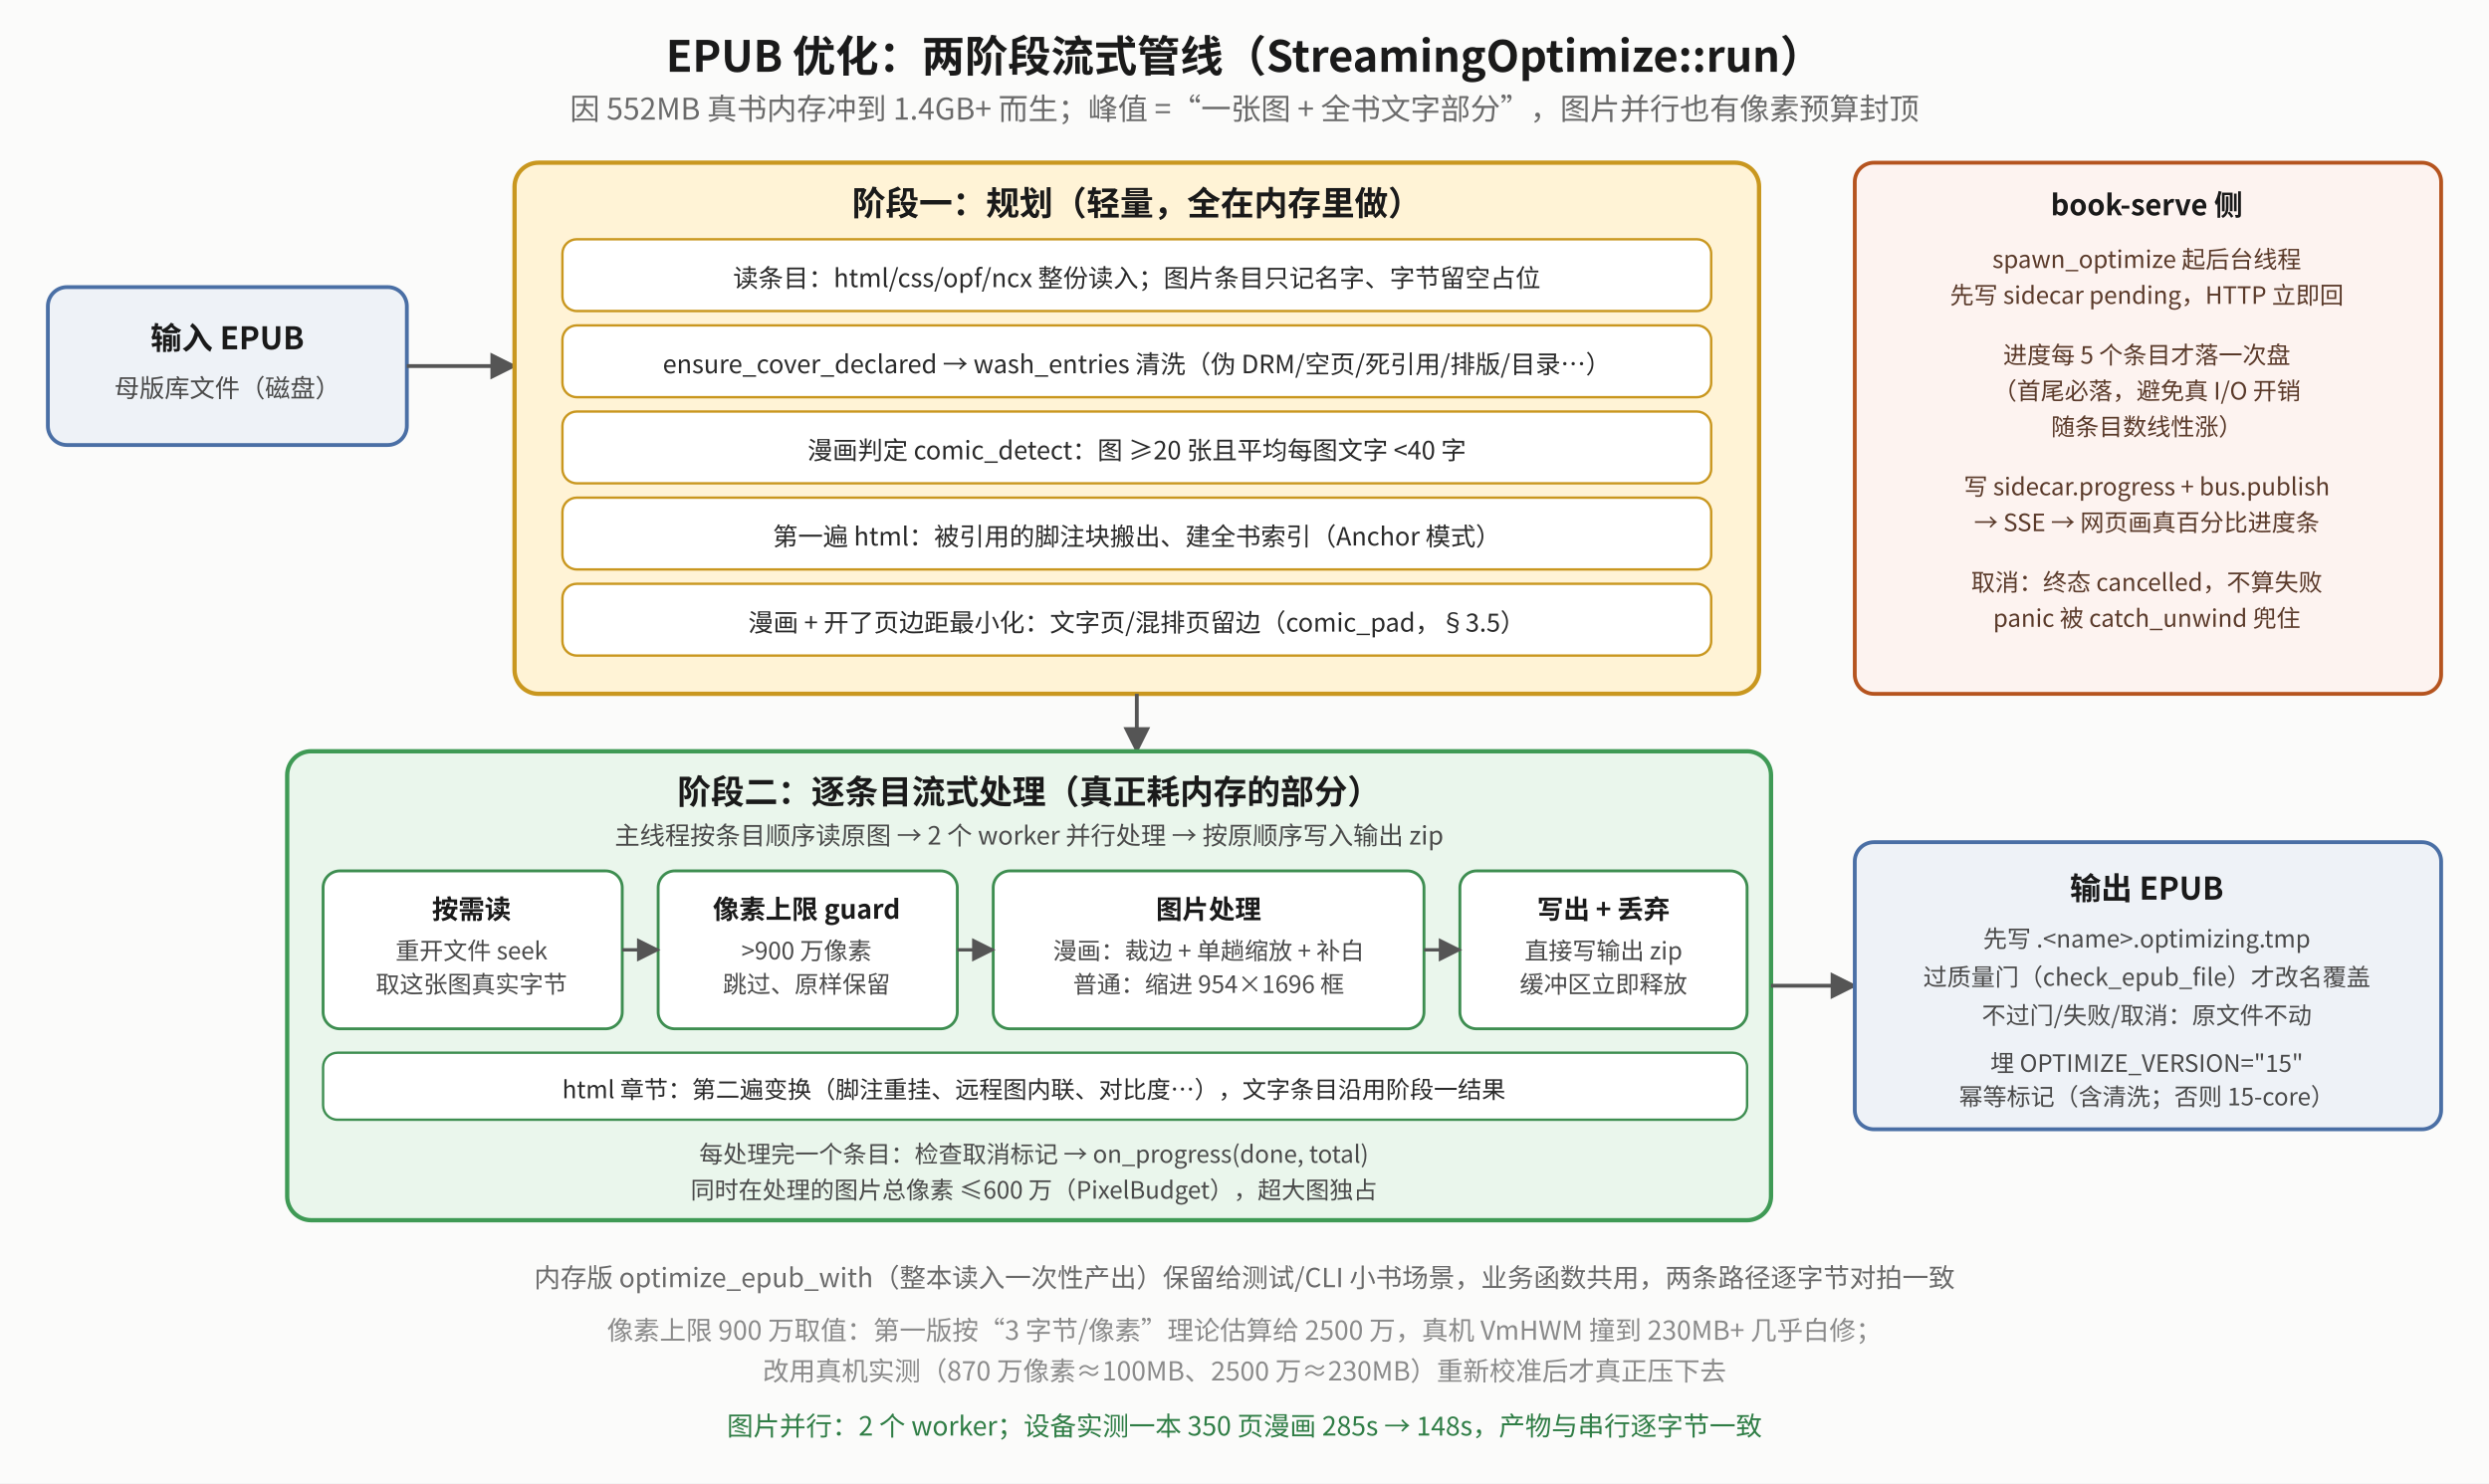
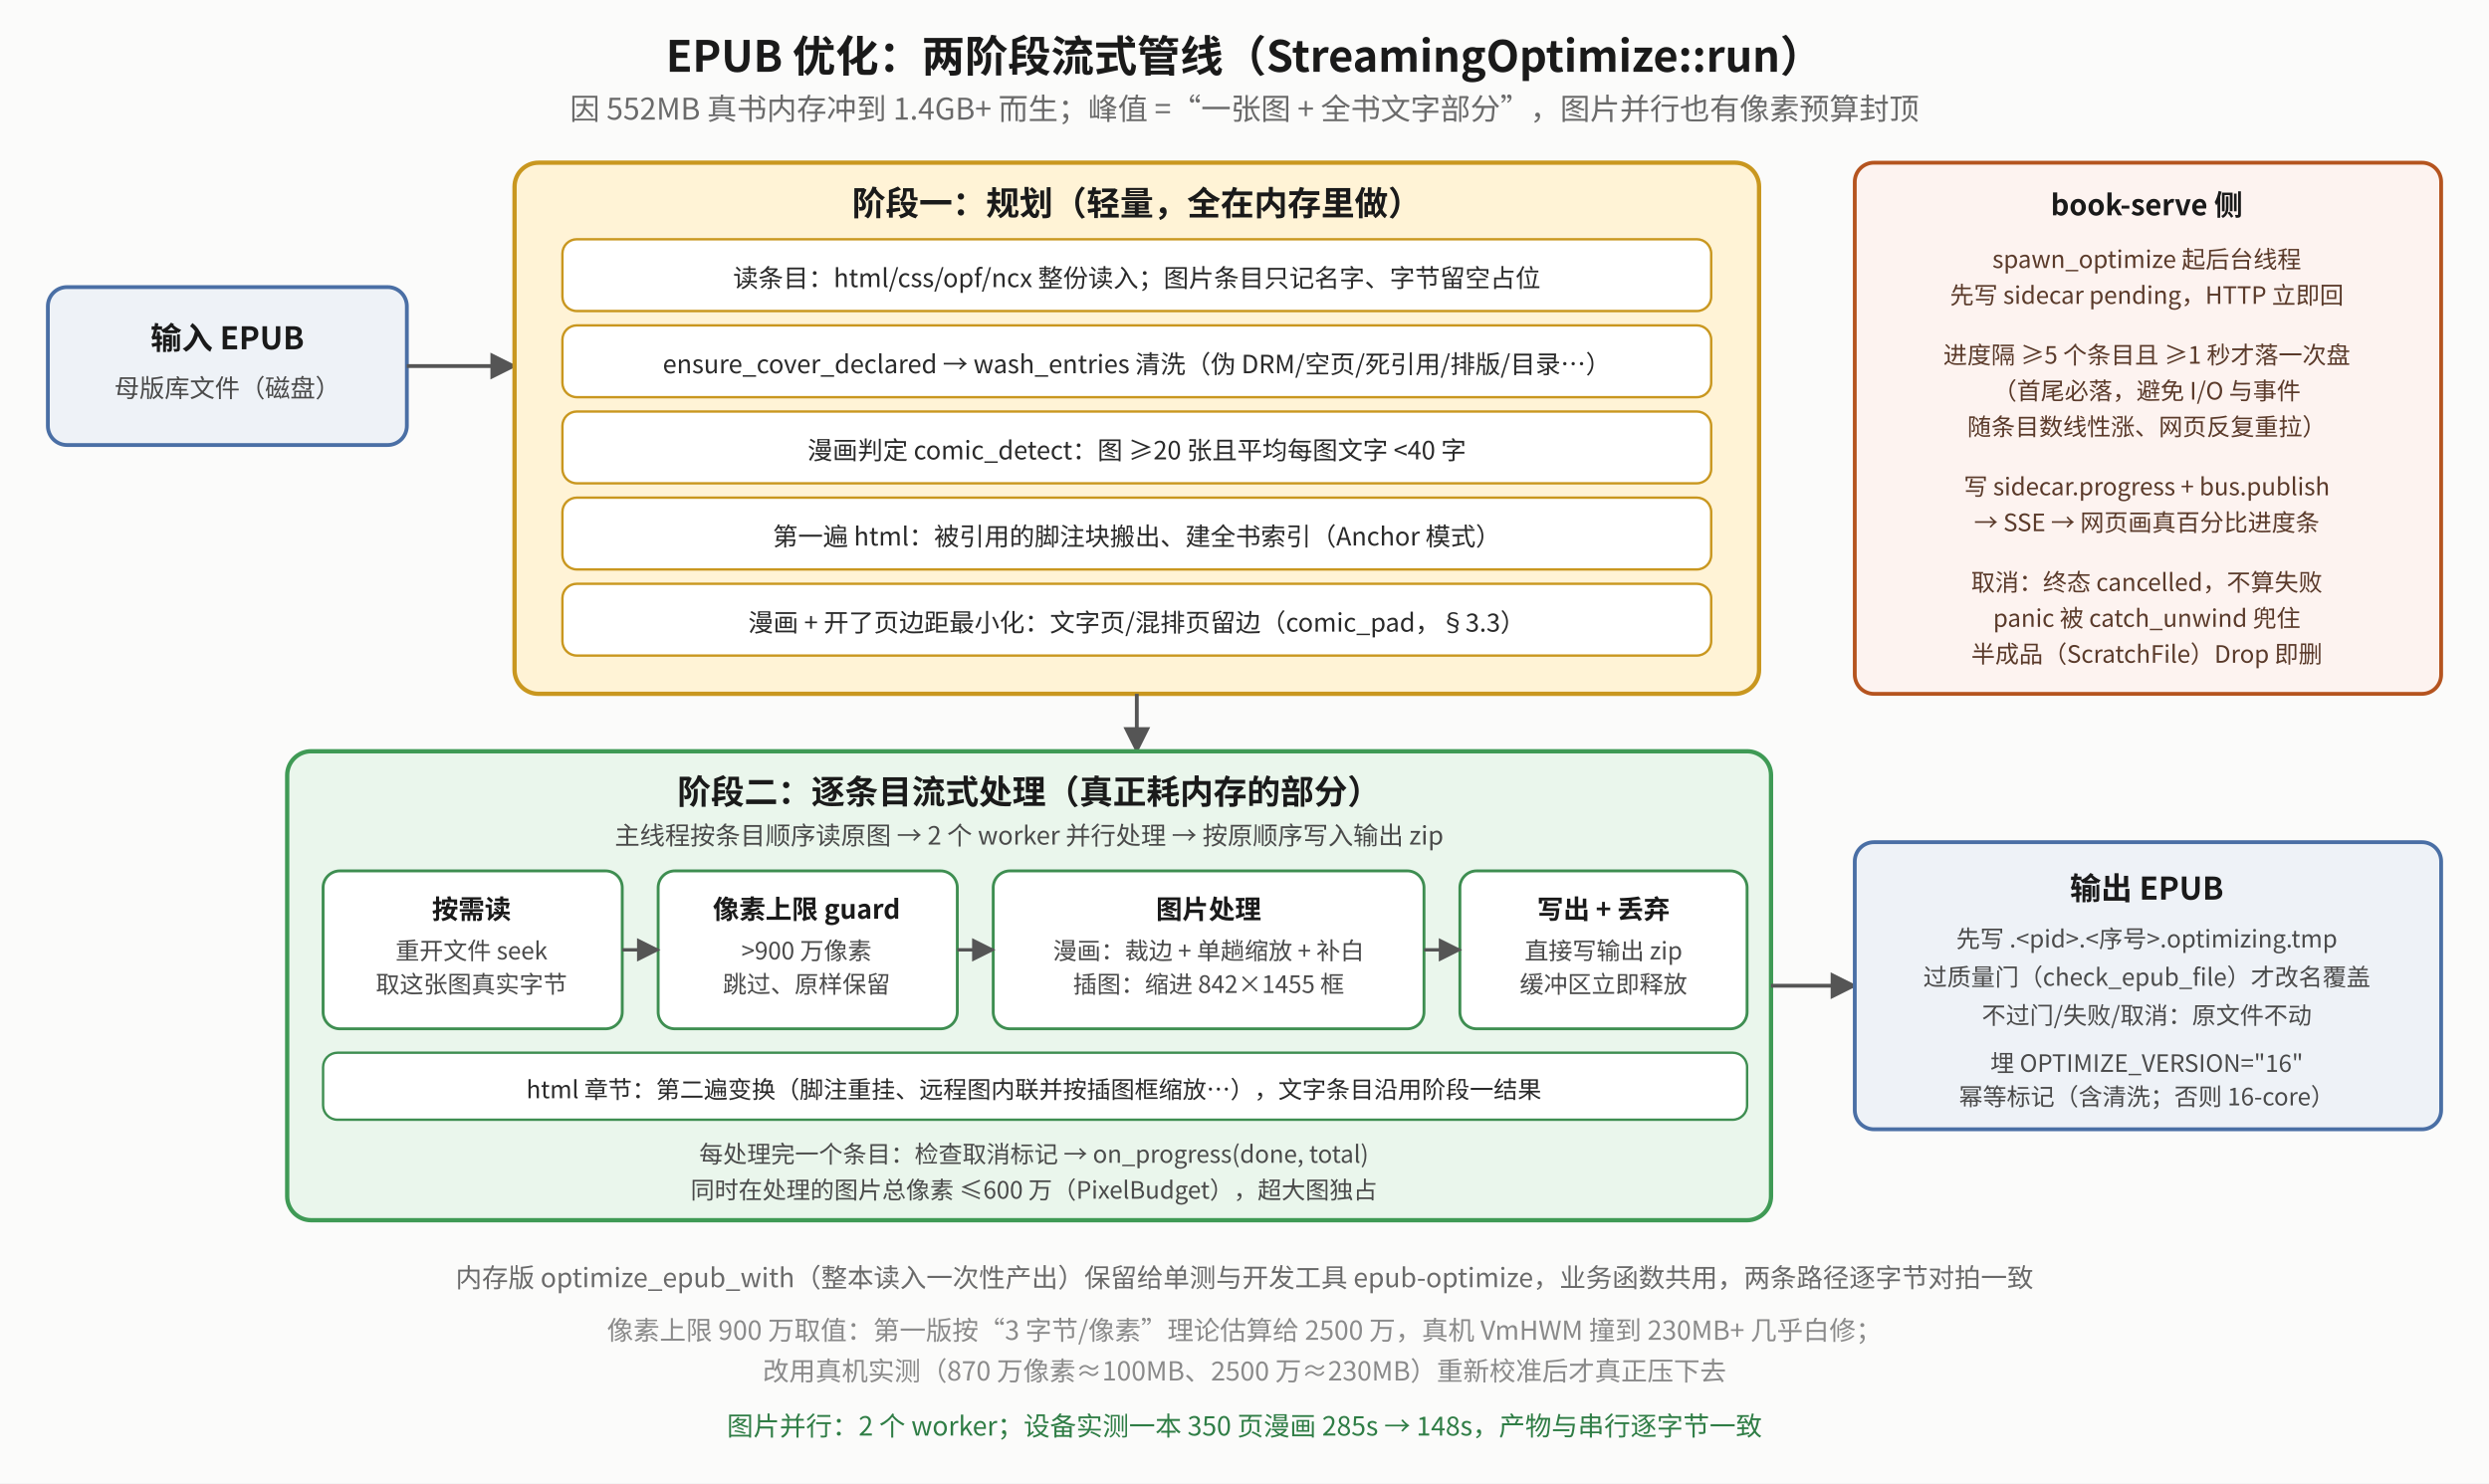
<svg xmlns="http://www.w3.org/2000/svg" viewBox="0 0 1040 620" font-family="Noto Sans CJK SC, sans-serif">
  <defs>
    <marker id="eop-arrow" viewBox="0 0 10 10" refX="9" refY="5" markerWidth="7" markerHeight="7" orient="auto-start-reverse">
      <path d="M0,0 L10,5 L0,10 z" fill="#555" />
    </marker>
  </defs>
  <rect x="0" y="0" width="1040" height="620" fill="#fbfbfa" />
  <text x="520" y="30" text-anchor="middle" font-size="18" font-weight="bold" fill="#1a1a1a">EPUB 优化：两阶段流式管线（StreamingOptimize::run）</text>
  <text x="520" y="50" text-anchor="middle" font-size="12.5" fill="#6a6a6a">因 552MB 真书内存冲到 1.4GB+ 而生；峰值 =“一张图 + 全书文字部分”，图片并行也有像素预算封顶</text>
  <rect x="20" y="120" width="150" height="66" rx="8" fill="#eef2f7" stroke="#4a6fa5" stroke-width="1.6" />
  <text x="95" y="146" text-anchor="middle" font-size="13" font-weight="bold" fill="#1a1a1a">输入 EPUB</text>
  <text x="95" y="166" text-anchor="middle" font-size="10.5" fill="#4a4a4a">母版库文件（磁盘）</text>
  <line x1="170" y1="153" x2="215" y2="153" stroke="#555" stroke-width="1.6" marker-end="url(#eop-arrow)" />
  <rect x="215" y="68" width="520" height="222" rx="10" fill="#fff3d6" stroke="#c9971f" stroke-width="1.8" />
  <text x="475" y="90" text-anchor="middle" font-size="14" font-weight="bold" fill="#1a1a1a">阶段一：规划（轻量，全在内存里做）</text>
  <rect x="235" y="100" width="480" height="30" rx="6" fill="#ffffff" stroke="#c9971f" stroke-width="1" />
  <text x="475" y="120" text-anchor="middle" font-size="10.5" fill="#2a2a2a">读条目：html/css/opf/ncx 整份读入；图片条目只记名字、字节留空占位</text>
  <rect x="235" y="136" width="480" height="30" rx="6" fill="#ffffff" stroke="#c9971f" stroke-width="1" />
  <text x="475" y="156" text-anchor="middle" font-size="10.5" fill="#2a2a2a">ensure_cover_declared → wash_entries 清洗（伪 DRM/空页/死引用/排版/目录…）</text>
  <rect x="235" y="172" width="480" height="30" rx="6" fill="#ffffff" stroke="#c9971f" stroke-width="1" />
  <text x="475" y="192" text-anchor="middle" font-size="10.5" fill="#2a2a2a">漫画判定 comic_detect：图 ≥20 张且平均每图文字 &lt;40 字</text>
  <rect x="235" y="208" width="480" height="30" rx="6" fill="#ffffff" stroke="#c9971f" stroke-width="1" />
  <text x="475" y="228" text-anchor="middle" font-size="10.5" fill="#2a2a2a">第一遍 html：被引用的脚注块搬出、建全书索引（Anchor 模式）</text>
  <rect x="235" y="244" width="480" height="30" rx="6" fill="#ffffff" stroke="#c9971f" stroke-width="1" />
-   <text x="475" y="264" text-anchor="middle" font-size="10.5" fill="#2a2a2a">漫画 + 开了页边距最小化：文字页/混排页留边（comic_pad，§3.5）</text>
+   <text x="475" y="264" text-anchor="middle" font-size="10.5" fill="#2a2a2a">漫画 + 开了页边距最小化：文字页/混排页留边（comic_pad，§3.3）</text>
  <line x1="475" y1="290" x2="475" y2="314" stroke="#555" stroke-width="1.6" marker-end="url(#eop-arrow)" />
  <rect x="120" y="314" width="620" height="196" rx="10" fill="#eaf6ec" stroke="#3f9a55" stroke-width="1.8" />
  <text x="430" y="336" text-anchor="middle" font-size="14" font-weight="bold" fill="#1a1a1a">阶段二：逐条目流式处理（真正耗内存的部分）</text>
  <text x="430" y="353" text-anchor="middle" font-size="10.5" fill="#4a4a4a">主线程按条目顺序读原图 → 2 个 worker 并行处理 → 按原顺序写入输出 zip</text>
  <rect x="135" y="364" width="125" height="66" rx="7" fill="#ffffff" stroke="#3e8e51" stroke-width="1.2" />
  <text x="197" y="384" text-anchor="middle" font-size="11" font-weight="bold" fill="#1a1a1a">按需读</text>
  <text x="197" y="401" text-anchor="middle" font-size="10" fill="#4a4a4a">重开文件 seek</text>
  <text x="197" y="415" text-anchor="middle" font-size="10" fill="#4a4a4a">取这张图真实字节</text>
  <rect x="275" y="364" width="125" height="66" rx="7" fill="#ffffff" stroke="#3e8e51" stroke-width="1.2" />
  <text x="337" y="384" text-anchor="middle" font-size="11" font-weight="bold" fill="#1a1a1a">像素上限 guard</text>
  <text x="337" y="401" text-anchor="middle" font-size="10" fill="#4a4a4a">&gt;900 万像素</text>
  <text x="337" y="415" text-anchor="middle" font-size="10" fill="#4a4a4a">跳过、原样保留</text>
  <rect x="415" y="364" width="180" height="66" rx="7" fill="#ffffff" stroke="#3e8e51" stroke-width="1.2" />
  <text x="505" y="384" text-anchor="middle" font-size="11" font-weight="bold" fill="#1a1a1a">图片处理</text>
  <text x="505" y="401" text-anchor="middle" font-size="10" fill="#4a4a4a">漫画：裁边 + 单趟缩放 + 补白</text>
-   <text x="505" y="415" text-anchor="middle" font-size="10" fill="#4a4a4a">普通：缩进 954×1696 框</text>
+   <text x="505" y="415" text-anchor="middle" font-size="10" fill="#4a4a4a">插图：缩进 842×1455 框</text>
  <rect x="610" y="364" width="120" height="66" rx="7" fill="#ffffff" stroke="#3e8e51" stroke-width="1.2" />
  <text x="670" y="384" text-anchor="middle" font-size="11" font-weight="bold" fill="#1a1a1a">写出 + 丢弃</text>
  <text x="670" y="401" text-anchor="middle" font-size="10" fill="#4a4a4a">直接写输出 zip</text>
  <text x="670" y="415" text-anchor="middle" font-size="10" fill="#4a4a4a">缓冲区立即释放</text>
  <line x1="260" y1="397" x2="275" y2="397" stroke="#555" stroke-width="1.4" marker-end="url(#eop-arrow)" />
  <line x1="400" y1="397" x2="415" y2="397" stroke="#555" stroke-width="1.4" marker-end="url(#eop-arrow)" />
  <line x1="595" y1="397" x2="610" y2="397" stroke="#555" stroke-width="1.4" marker-end="url(#eop-arrow)" />
  <rect x="135" y="440" width="595" height="28" rx="6" fill="#ffffff" stroke="#3e8e51" stroke-width="1" />
-   <text x="432" y="459" text-anchor="middle" font-size="10" fill="#2a2a2a">html 章节：第二遍变换（脚注重挂、远程图内联、对比度…），文字条目沿用阶段一结果</text>
+   <text x="432" y="459" text-anchor="middle" font-size="10" fill="#2a2a2a">html 章节：第二遍变换（脚注重挂、远程图内联并按插图框缩放…），文字条目沿用阶段一结果</text>
  <text x="432" y="486" text-anchor="middle" font-size="10" fill="#4a4a4a">每处理完一个条目：检查取消标记 → on_progress(done, total)</text>
  <text x="432" y="501" text-anchor="middle" font-size="10" fill="#4a4a4a">同时在处理的图片总像素 ≤600 万（PixelBudget），超大图独占</text>
  <line x1="740" y1="412" x2="775" y2="412" stroke="#555" stroke-width="1.6" marker-end="url(#eop-arrow)" />
  <rect x="775" y="352" width="245" height="120" rx="8" fill="#eef2f7" stroke="#4a6fa5" stroke-width="1.6" />
  <text x="897" y="376" text-anchor="middle" font-size="13" font-weight="bold" fill="#1a1a1a">输出 EPUB</text>
-   <text x="897" y="396" text-anchor="middle" font-size="10" fill="#4a4a4a">先写 .&lt;name&gt;.optimizing.tmp</text>
+   <text x="897" y="396" text-anchor="middle" font-size="10" fill="#4a4a4a">先写 .&lt;pid&gt;.&lt;序号&gt;.optimizing.tmp</text>
  <text x="897" y="412" text-anchor="middle" font-size="10" fill="#4a4a4a">过质量门（check_epub_file）才改名覆盖</text>
  <text x="897" y="428" text-anchor="middle" font-size="10" fill="#4a4a4a">不过门/失败/取消：原文件不动</text>
-   <text x="897" y="448" text-anchor="middle" font-size="10" fill="#4a4a4a">埋 OPTIMIZE_VERSION="15"</text>
-   <text x="897" y="462" text-anchor="middle" font-size="10" fill="#4a4a4a">幂等标记（含清洗；否则 15-core）</text>
+   <text x="897" y="448" text-anchor="middle" font-size="10" fill="#4a4a4a">埋 OPTIMIZE_VERSION="16"</text>
+   <text x="897" y="462" text-anchor="middle" font-size="10" fill="#4a4a4a">幂等标记（含清洗；否则 16-core）</text>
  <rect x="775" y="68" width="245" height="222" rx="8" fill="#fdf3f0" stroke="#b5541f" stroke-width="1.6" />
  <text x="897" y="90" text-anchor="middle" font-size="12" font-weight="bold" fill="#1a1a1a">book-serve 侧</text>
  <text x="897" y="112" text-anchor="middle" font-size="10" fill="#5a3a2a">spawn_optimize 起后台线程</text>
  <text x="897" y="127" text-anchor="middle" font-size="10" fill="#5a3a2a">先写 sidecar pending，HTTP 立即回</text>
-   <text x="897" y="152" text-anchor="middle" font-size="10" fill="#5a3a2a">进度每 5 个条目才落一次盘</text>
-   <text x="897" y="167" text-anchor="middle" font-size="10" fill="#5a3a2a">（首尾必落，避免真 I/O 开销</text>
-   <text x="897" y="182" text-anchor="middle" font-size="10" fill="#5a3a2a">随条目数线性涨）</text>
+   <text x="897" y="152" text-anchor="middle" font-size="10" fill="#5a3a2a">进度隔 ≥5 个条目且 ≥1 秒才落一次盘</text>
+   <text x="897" y="167" text-anchor="middle" font-size="10" fill="#5a3a2a">（首尾必落，避免 I/O 与事件</text>
+   <text x="897" y="182" text-anchor="middle" font-size="10" fill="#5a3a2a">随条目数线性涨、网页反复重拉）</text>
  <text x="897" y="207" text-anchor="middle" font-size="10" fill="#5a3a2a">写 sidecar.progress + bus.publish</text>
  <text x="897" y="222" text-anchor="middle" font-size="10" fill="#5a3a2a">→ SSE → 网页画真百分比进度条</text>
  <text x="897" y="247" text-anchor="middle" font-size="10" fill="#5a3a2a">取消：终态 cancelled，不算失败</text>
  <text x="897" y="262" text-anchor="middle" font-size="10" fill="#5a3a2a">panic 被 catch_unwind 兜住</text>
-   <text x="520" y="538" text-anchor="middle" font-size="11" fill="#6a6a6a">内存版 optimize_epub_with（整本读入一次性产出）保留给测试/CLI 小书场景，业务函数共用，两条路径逐字节对拍一致</text>
+   <text x="897" y="277" text-anchor="middle" font-size="10" fill="#5a3a2a">半成品（ScratchFile）Drop 即删</text>
+   <text x="520" y="538" text-anchor="middle" font-size="11" fill="#6a6a6a">内存版 optimize_epub_with（整本读入一次性产出）保留给单测与开发工具 epub-optimize，业务函数共用，两条路径逐字节对拍一致</text>
  <text x="520" y="560" text-anchor="middle" font-size="11" fill="#8a8a8a">像素上限 900 万取值：第一版按“3 字节/像素”理论估算给 2500 万，真机 VmHWM 撞到 230MB+ 几乎白修；</text>
  <text x="520" y="577" text-anchor="middle" font-size="11" fill="#8a8a8a">改用真机实测（870 万像素≈100MB、2500 万≈230MB）重新校准后才真正压下去</text>
  <text x="520" y="600" text-anchor="middle" font-size="11" fill="#2f7d45">图片并行：2 个 worker；设备实测一本 350 页漫画 285s → 148s，产物与串行逐字节一致</text>
</svg>
